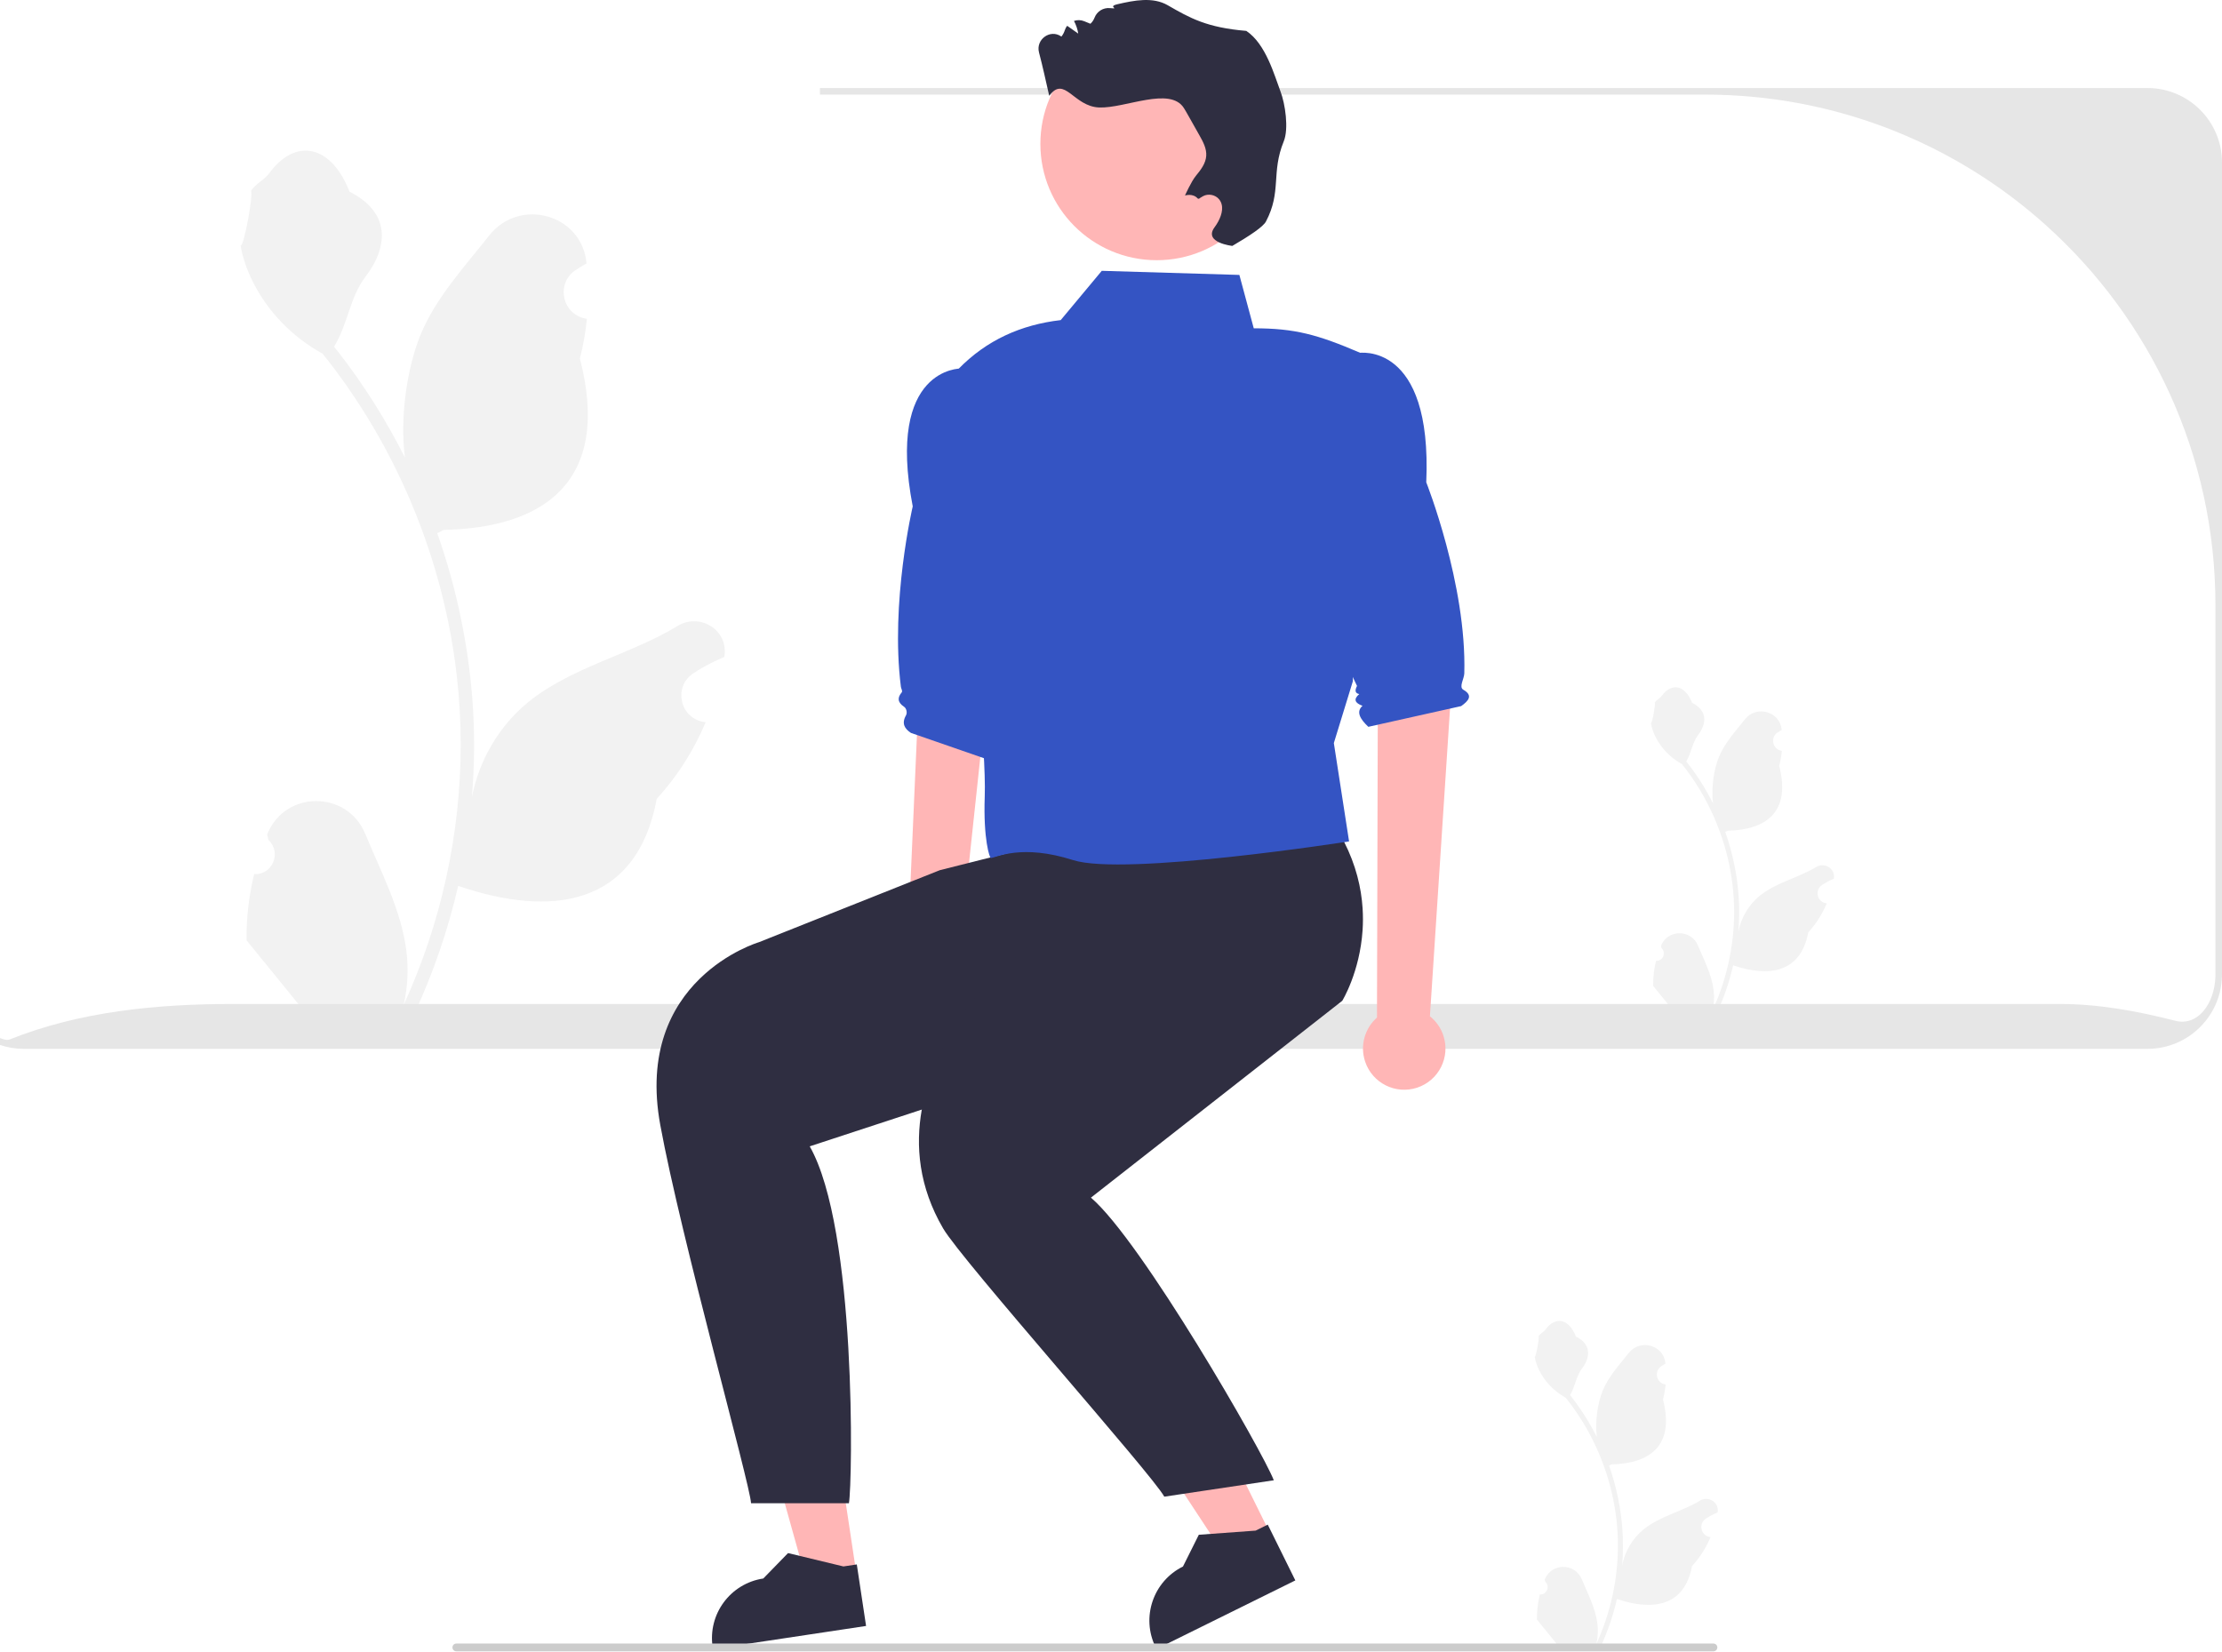
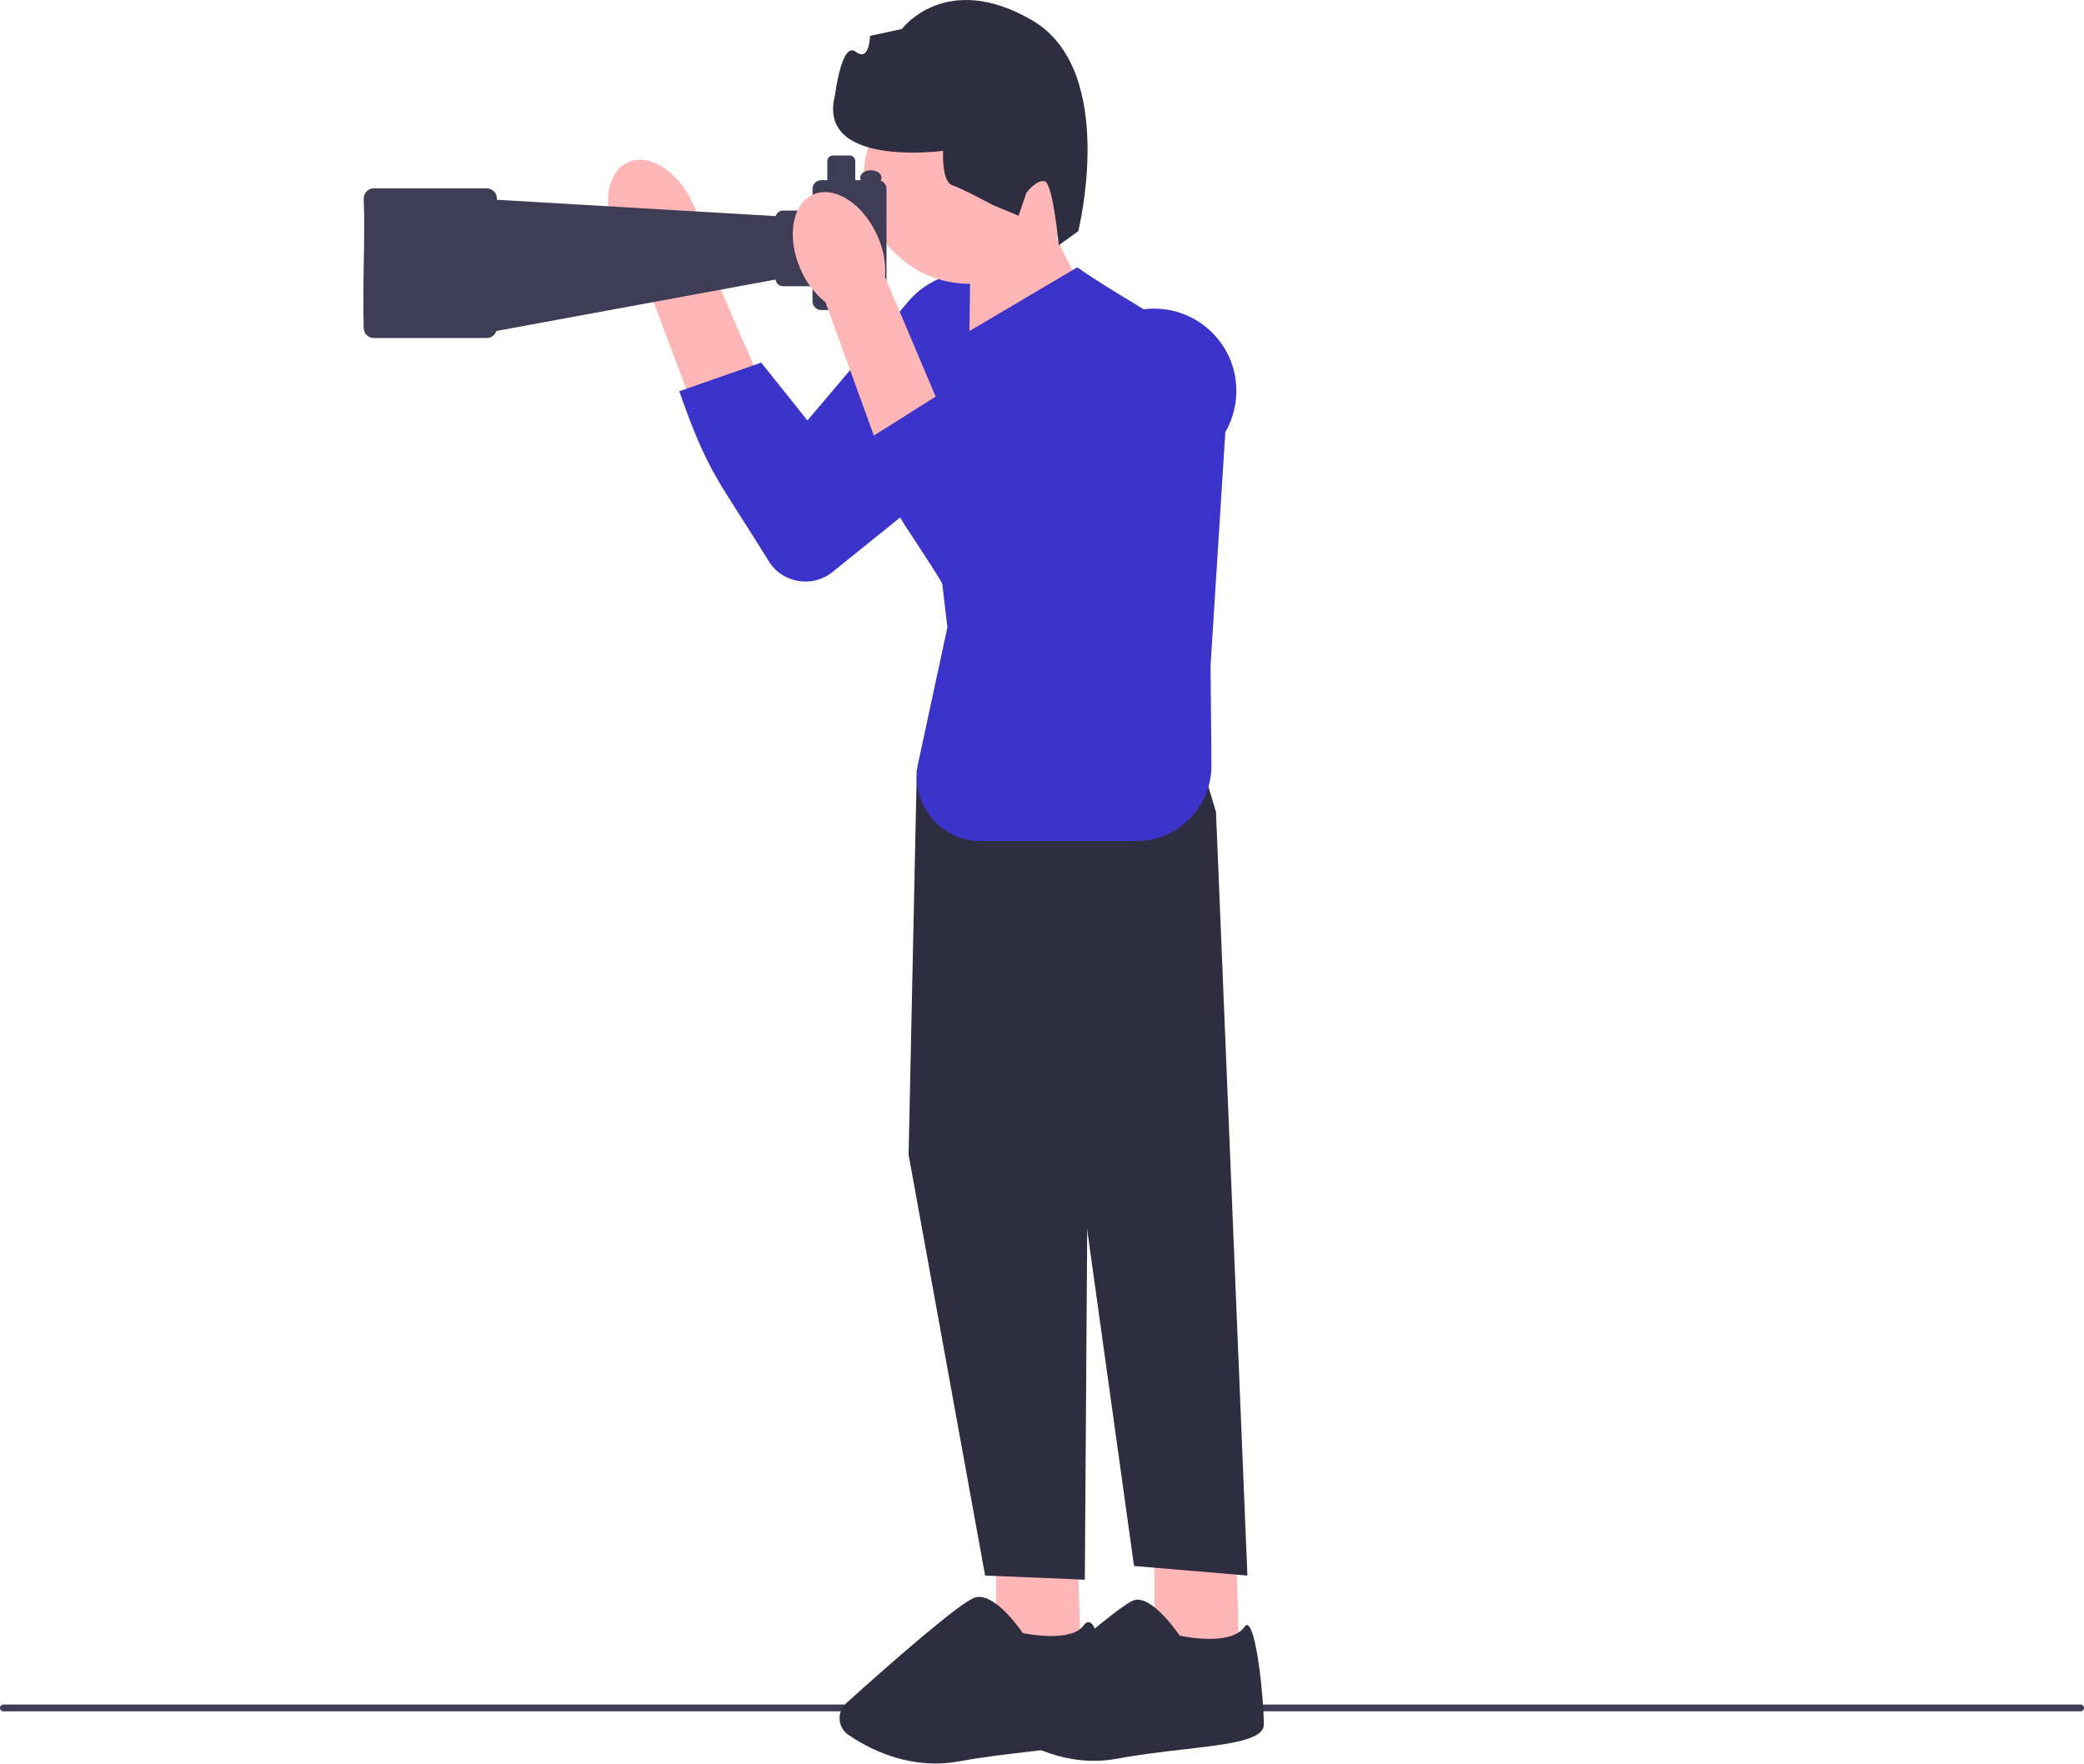
- <svg xmlns="http://www.w3.org/2000/svg" width="677.5" height="503.589" viewBox="0 0 677.5 503.589">
-   <path d="M504.937,293.016c2.066,.129,3.208-2.437,1.645-3.933l-.155-.618c.02-.05,.041-.099,.062-.148,2.089-4.982,9.17-4.947,11.241,.042,1.839,4.428,4.179,8.864,4.756,13.546,.258,2.067,.142,4.172-.316,6.2,4.308-9.411,6.575-19.687,6.575-30.021,0-2.596-.142-5.193-.433-7.783-.239-2.119-.568-4.224-.995-6.31-2.306-11.277-7.299-22.018-14.5-30.99-3.462-1.892-6.349-4.851-8.093-8.397-.626-1.279-1.117-2.655-1.35-4.056,.394,.052,1.486-5.949,1.188-6.317,.549-.833,1.532-1.247,2.131-2.06,2.982-4.043,7.091-3.337,9.236,2.157,4.582,2.313,4.627,6.148,1.815,9.837-1.789,2.347-2.035,5.522-3.604,8.035,.162,.207,.329,.407,.491,.614,2.961,3.798,5.522,7.88,7.681,12.169-.61-4.766,.291-10.508,1.826-14.21,1.748-4.217,5.025-7.769,7.91-11.415,3.466-4.379,10.573-2.468,11.184,3.083,.006,.054,.012,.107,.017,.161-.429,.242-.848,.499-1.259,.77-2.339,1.547-1.531,5.174,1.241,5.602l.063,.01c-.155,1.544-.42,3.074-.807,4.579,3.702,14.316-4.29,19.53-15.701,19.764-.252,.129-.497,.258-.749,.381,1.156,3.255,2.08,6.594,2.764,9.979,.614,2.99,1.04,6.013,1.279,9.049,.297,3.83,.271,7.68-.052,11.503l.019-.136c.82-4.211,3.107-8.145,6.427-10.87,4.946-4.063,11.933-5.559,17.268-8.824,2.568-1.572,5.859,.459,5.411,3.437l-.022,.143c-.794,.323-1.569,.698-2.319,1.117-.429,.242-.848,.499-1.259,.77-2.339,1.547-1.531,5.174,1.241,5.602l.063,.01c.045,.006,.084,.013,.129,.019-1.363,3.236-3.262,6.239-5.639,8.829-2.315,12.497-12.256,13.683-22.89,10.044h-.006c-1.163,5.064-2.861,10.011-5.044,14.726h-18.02c-.065-.2-.123-.407-.181-.607,1.666,.103,3.346,.006,4.986-.297-1.337-1.641-2.674-3.294-4.011-4.935-.032-.032-.058-.065-.084-.097-.678-.84-1.363-1.673-2.041-2.512l-0-.001c-.042-2.578,.267-5.147,.879-7.64l.001-0,0-0Z" fill="#f2f2f2" />
-   <path d="M77.509,266.556c5.463,.342,8.483-6.446,4.349-10.402l-.411-1.635c.054-.131,.109-.262,.163-.392,5.525-13.175,24.25-13.084,29.729,.11,4.862,11.711,11.053,23.441,12.577,35.823,.683,5.466,.376,11.034-.837,16.398,11.393-24.887,17.388-52.063,17.388-79.392,0-6.867-.376-13.733-1.144-20.583-.632-5.603-1.503-11.171-2.631-16.688-6.098-29.823-19.301-58.229-38.347-81.954-9.155-5.005-16.791-12.828-21.402-22.205-1.657-3.382-2.955-7.02-3.57-10.727,1.042,.137,3.929-15.732,3.143-16.705,1.452-2.203,4.051-3.299,5.637-5.449,7.887-10.693,18.753-8.826,24.426,5.705,12.118,6.116,12.235,16.259,4.8,26.014-4.731,6.206-5.381,14.604-9.531,21.249,.427,.547,.871,1.076,1.298,1.623,7.831,10.044,14.604,20.839,20.313,32.181-1.614-12.605,.769-27.79,4.83-37.578,4.623-11.153,13.289-20.546,20.92-30.188,9.166-11.581,27.962-6.527,29.577,8.154,.016,.142,.031,.284,.046,.426-1.133,.639-2.244,1.319-3.329,2.036-6.187,4.092-4.049,13.683,3.282,14.814l.166,.026c-.41,4.082-1.11,8.131-2.135,12.11,9.79,37.859-11.345,51.648-41.524,52.268-.666,.342-1.315,.683-1.982,1.008,3.058,8.609,5.5,17.44,7.311,26.39,1.623,7.908,2.75,15.902,3.382,23.93,.786,10.129,.717,20.309-.137,30.421l.051-.359c2.169-11.137,8.216-21.539,16.996-28.747,13.079-10.744,31.557-14.7,45.667-23.336,6.792-4.157,15.496,1.215,14.31,9.09l-.058,.377c-2.101,.854-4.151,1.845-6.132,2.955-1.133,.64-2.244,1.319-3.329,2.036-6.187,4.092-4.049,13.683,3.282,14.814l.166,.025c.12,.017,.222,.034,.341,.051-3.604,8.557-8.626,16.5-14.912,23.349-6.121,33.05-32.412,36.185-60.535,26.561h-.017c-3.075,13.392-7.567,26.476-13.34,38.944h-47.656c-.171-.529-.325-1.076-.478-1.606,4.407,.273,8.848,.017,13.187-.785-3.536-4.339-7.071-8.711-10.607-13.05-.085-.085-.154-.171-.222-.256-1.793-2.22-3.604-4.424-5.398-6.644l-.001-.003c-.112-6.817,.705-13.611,2.324-20.204l.001-.001,0-0Z" fill="#f2f2f2" />
-   <path d="M654.81,26.849H250v2h269.82c19.17,0,37.52,3.46,54.48,9.8h.01c2.33,.87,4.62,1.79,6.89,2.77,5.24,2.24,10.32,4.77,15.24,7.56,3.06,1.73,6.06,3.57,8.98,5.5,6.24,4.11,12.16,8.66,17.72,13.61l.01,.01c.25,.21,.49,.42,.73,.65,31.69,28.49,51.62,69.81,51.62,115.78v112.63c0,.24,0,.48-.01,.72-.28,8.26-5.4,15.15-12.2,13.42-11.59-2.96-23.36-5.13-35.32-5.13H71.19c-23.16,0-46.7,2.21-68.21,10.81-.72,.29-1.39,.11-2.05-.1-.31-.1-.62-.2-.93-.32v2.11c2.26,.76,4.67,1.18,7.19,1.18H654.81c12.25,0,22.27-9.77,22.67-21.92,.02-.26,.02-.51,.02-.77V49.539c0-12.51-10.18-22.69-22.69-22.69Z" fill="#e6e6e6" />
-   <g>
-     <polygon points="261.148 480.088 245.965 482.374 229.919 424.896 252.329 421.522 261.148 480.088" fill="#ffb6b6" />
-     <path d="M264.069,495.847l-46.691,7.032-.089-.59c-1.511-10.037,5.399-19.398,15.436-20.911l.001-0,7.554-7.755,16.888,4.074,4.076-.614,2.826,18.764Z" fill="#2f2e41" />
-   </g>
-   <g>
-     <polygon points="387.372 467.838 373.607 474.64 340.815 424.782 361.132 414.742 387.372 467.838" fill="#ffb6b6" />
-     <path d="M394.954,481.958l-42.33,20.921-.265-.535c-4.497-9.099-.766-20.121,8.332-24.619l.001-.001,4.833-9.688,17.326-1.264,3.695-1.826,8.408,17.012Z" fill="#2f2e41" />
-   </g>
-   <path d="M419.846,310.319l.253-94.049,22.399-5.929-6.508,99.587c1.846,1.468,3.305,3.466,4.102,5.872,2.183,6.591-1.39,13.704-7.981,15.887-6.591,2.183-13.704-1.39-15.887-7.981-1.634-4.932-.043-10.155,3.622-13.387Z" fill="#ffb6b6" />
-   <path d="M276.895,285.541l4.115-93.959,22.624-5.005-10.592,99.235c1.784,1.543,3.16,3.599,3.857,6.036,1.911,6.675-1.951,13.635-8.627,15.546-6.675,1.911-13.635-1.951-15.546-8.627-1.43-4.995,.374-10.148,4.169-13.227Z" fill="#ffb6b6" />
-   <path d="M339.386,319.235l-58.332,19.141-34.169,11.208c14.339,25.121,13.074,102.417,11.959,108.835h-29.845c-.288-5.767-21.424-81.191-27.679-115.353-8.14-44.457,30.055-55.727,30.055-55.727l55.17-21.965,34.588-8.716,27.331-6.888c1.24,2.342,2.317,4.627,3.25,6.863,.006,.006,.006,.019,.013,.025,16.543,39.616-12.341,62.577-12.341,62.577Z" fill="#2f2e41" />
-   <path d="M415.463,283.62c-.839,12.867-6.199,21.577-6.199,21.577l-76.634,60.035c15.384,13.087,52.485,77.628,55.76,86.188l-33.39,5c-3.663-6.781-61.704-71.99-67.434-81.802-7.426-12.717-8.472-25.196-6.512-36.242,4.051-22.861,21.001-39.598,21.001-39.598l42.04-38.583,7.564-3.538,.056-.025,42.434-19.843c7.326,6.65,12.323,13.368,15.641,19.868,3.663,7.176,5.272,14.082,5.673,20.319,.15,2.317,.138,4.533,0,6.643Z" fill="#2f2e41" />
-   <path d="M377.894,83.84l-41.952-1.252-12.523,15.028c-12.043,1.402-22.63,6.07-31.307,15.028,0,0,6.893,18.445,5.009,57.606-.982,20.416,3.658,58.019,3.131,72.633-.47,13.017,1.491,18.823,1.878,18.784,1.657-.165,9.392-4.383,25.046,.626,15.654,5.009,84.164-5.7,84.164-5.7l-4.643-29.991,5.789-18.835,2.351-100.133c-13.149-5.635-20.037-7.514-32.56-7.514l-4.383-16.28Z" fill="#3454c3" />
-   <path d="M401.871,115.379l12.341-7.744s22.541-3.757,20.663,39.447c0,0,12.351,31.124,11.6,58.266-.047,1.682-1.73,4.174-.297,4.993,3.044,1.739,1.599,3.388-.659,4.991l-28.307,6.314c-2.525-2.377-3.809-4.599-1.774-6.406-2.292-.83-2.873-1.978-.992-3.583-1.049-.197-1.53-.83-.686-2.479l-13.949-29.538,2.061-64.263Z" fill="#3454c3" />
-   <path d="M306.312,118.243l-13.34-5.858s-22.848-.422-14.675,42.044c0,0-6.876,29.225-3.608,55.032,.072,.571,.601,1.269,.232,1.709-1.244,1.482-1.394,2.945,.75,4.375,.744,.496,1.003,1.838,.567,2.607-1.404,2.477-.413,4.091,1.504,5.351l33.356,11.563,8.836-69.803-13.622-47.019Z" fill="#3454c3" />
-   <circle cx="352.696" cy="43.872" r="35.48" fill="#ffb6b6" />
-   <path d="M385.988,67.565c-.429,.805-1.683,1.891-3.374,3.095-1.923,1.368-4.404,2.883-6.868,4.331,0,0-8.924-.966-5.412-5.693,.393-.524,.762-1.107,1.097-1.72,1.226-2.266,1.824-4.922,.27-6.813-1.15-1.396-3.329-1.81-4.91-.928-1.578,.872-.996,.867-1.603,.699-1.48-1.705-3.877-.913-3.877-.913,0,0,1.858-4.218,3.327-6.012,1.479-1.791,2.999-3.768,3.149-6.082,.155-2.219-.972-4.303-2.058-6.231-1.177-2.088-2.348-4.164-3.526-6.252-.398-.701-.793-1.412-1.228-2.092-4.216-6.681-17.914,.114-25.811-.175-7.894-.299-10.556-9.911-15.252-3.561-1.136-5.022-1.989-8.929-3.115-13.234-1.029-3.945,3.392-7.187,6.76-4.879,.026,.018,.043,.033,.069,.05,.473-.585,.821-1.247,1.049-1.962,.157-.496,.406-.946,.709-1.329,1.128,.799,2.259,1.587,3.378,2.383-.208-1.354-.657-2.66-1.3-3.864,.986-.34,2.094-.336,3.137,.097l1.874,.765c.565-.508,.978-1.141,1.255-1.843,.743-1.942,2.656-3.127,4.728-2.929,3.345,.32-1.071-.414,2.264-1.185,5.109-1.185,10.793-2.315,15.337,.317,6.801,3.928,11.943,6.814,23.943,7.814,6,4,8.582,13.624,10.424,18.457,1.466,3.827,2.56,11.41,1.003,15.214-3.925,9.613-.585,15.294-5.439,24.475Z" fill="#2f2e41" />
-   <path d="M469.505,486.256c2.066,.129,3.208-2.437,1.645-3.933l-.155-.618c.02-.05,.041-.099,.062-.148,2.089-4.982,9.17-4.947,11.241,.042,1.839,4.428,4.179,8.864,4.756,13.546,.258,2.067,.142,4.172-.316,6.2,4.308-9.411,6.575-19.687,6.575-30.021,0-2.597-.142-5.193-.433-7.783-.239-2.119-.568-4.224-.995-6.31-2.306-11.277-7.299-22.018-14.5-30.99-3.462-1.892-6.349-4.851-8.093-8.397-.626-1.279-1.117-2.655-1.35-4.056,.394,.052,1.486-5.949,1.188-6.317,.549-.833,1.532-1.247,2.131-2.06,2.982-4.043,7.091-3.337,9.236,2.157,4.582,2.313,4.627,6.148,1.815,9.837-1.789,2.347-2.035,5.522-3.604,8.035,.162,.207,.329,.407,.491,.614,2.961,3.798,5.522,7.88,7.681,12.169-.61-4.766,.291-10.508,1.826-14.21,1.748-4.217,5.025-7.769,7.91-11.415,3.466-4.379,10.573-2.468,11.184,3.083,.006,.054,.012,.107,.017,.161-.429,.242-.848,.499-1.259,.77-2.339,1.547-1.531,5.174,1.241,5.602l.063,.01c-.155,1.544-.42,3.074-.807,4.579,3.702,14.316-4.29,19.53-15.701,19.764-.252,.129-.497,.258-.749,.381,1.156,3.255,2.08,6.594,2.764,9.979,.614,2.99,1.04,6.013,1.279,9.049,.297,3.83,.271,7.68-.052,11.503l.019-.136c.82-4.211,3.107-8.145,6.427-10.87,4.946-4.063,11.933-5.559,17.268-8.824,2.568-1.572,5.859,.459,5.411,3.437l-.022,.143c-.794,.323-1.569,.698-2.319,1.117-.429,.242-.848,.499-1.259,.77-2.339,1.547-1.531,5.174,1.241,5.602l.063,.01c.045,.006,.084,.013,.129,.019-1.363,3.236-3.262,6.239-5.639,8.829-2.315,12.497-12.256,13.683-22.89,10.044h-.006c-1.163,5.064-2.861,10.011-5.044,14.726h-18.02c-.065-.2-.123-.407-.181-.607,1.666,.103,3.346,.006,4.986-.297-1.337-1.641-2.674-3.294-4.011-4.935-.032-.032-.058-.065-.084-.097-.678-.84-1.363-1.673-2.041-2.512l-0-.001c-.042-2.578,.267-5.147,.879-7.64l.001-0Z" fill="#f2f2f2" />
-   <path d="M137.954,502.399c0,.66,.53,1.19,1.19,1.19h383.29c.66,0,1.19-.53,1.19-1.19,0-.66-.53-1.19-1.19-1.19H139.144c-.66,0-1.19,.53-1.19,1.19Z" fill="#ccc" />
+ <svg xmlns="http://www.w3.org/2000/svg" width="731.67" height="619.119" viewBox="0 0 731.67 619.119">
+   <path d="m0,599.599c0,.66.53,1.19,1.19,1.19h729.29c.66,0,1.19-.53,1.19-1.19s-.53-1.19-1.19-1.19H1.19c-.66,0-1.19.53-1.19,1.19Z" fill="#3f3d56" />
+   <polygon points="405.33 539.699 405.33 579.029 435.07 579.989 433.83 539.699 405.33 539.699" fill="#ffb6b6" />
+   <path d="m399.45,561.579c-.4,0-.8.05-1.18.16-5.37,1.53-36.43,29.27-45.82,37.73-1.16,1.05-1.78,2.54-1.69,4.1.08,1.55.86,2.96,2.12,3.87,7.12,5.13,21.72,13.25,39.42,9.97,8.14-1.51,16.36-2.46,23.62-3.29,15.53-1.79,27.79-3.21,27.79-8.7,0-9.33-2.56-33.9-5.78-34.93-.29-.09-.63.14-1.02.68-4.92,6.89-21.84,3.23-22.56,3.07l-.19-.04-.11-.16c-.09-.13-8.37-12.44-14.6-12.44h0v-.02h0v0Z" fill="#2f2e41" />
+   <polygon points="349.7 539.699 349.7 579.029 379.43 579.989 378.19 539.699 349.7 539.699" fill="#ffb6b6" />
+   <polygon points="337.71 258.169 321.88 270.159 319 405.409 345.86 553.129 380.87 554.569 381.83 413.559 426.92 285.029 417.8 254.809 337.71 258.169" fill="#2f2e41" />
+   <polygon points="411.57 281.189 426.92 285.029 437.95 553.129 398.14 549.769 371.76 360.319 411.57 281.189" fill="#2f2e41" />
+   <path d="m328.47,619.119c-13.65,0-24.73-6.03-30.65-10.1-1.79-1.23-2.9-3.18-3.04-5.35-.14-2.19.71-4.29,2.34-5.76,14.7-13.22,40.12-35.62,45.25-37.09,6.65-1.91,15.58,10.81,16.73,12.5,1.86.38,17.09,3.29,21.38-2.73.82-1.15,1.59-1.2,2.09-1.04,4.59,1.47,6.45,31.03,6.45,35.85,0,6.35-12.01,7.74-28.64,9.66-7.24.84-15.44,1.78-23.55,3.28-2.88.53-5.67.77-8.37.77h0l.01.01Z" fill="#2f2e41" />
+   <path id="uuid-bcebe549-af57-499c-bd7d-dc350147856d-64" d="m216.29,83.179c-5.08-11.22-3.17-22.98,4.27-26.25s17.59,3.18,22.67,14.41c2.09,4.46,3.05,9.36,2.78,14.29l20.9,47.84-23.58,9.46-18.1-48.16c-3.9-3.1-6.97-7.07-8.94-11.58h0s0-.01,0-.01Z" fill="#ffb6b6" />
+   <path d="m360.76,103.489h0c12.74,12.02,11.95,32.52-1.69,43.51l-66.8,53.82c-7.29,5.87-18.11,3.8-22.71-4.36-17.55-28.42-20.86-29.98-31.07-59.1l28.77-10.06,16.22,20.31,35.42-41.78c10.7-12.63,29.81-13.69,41.85-2.34h0l.01-0Z" fill="#3b33ca" />
+   <polygon points="370.6 82.989 381.52 104.999 340.23 124.939 340.73 89.649 370.6 82.989" fill="#ffb6b6" />
+   <circle cx="340.37" cy="62.479" r="37.16" fill="#ffb6b6" />
+   <path d="m340.12,116.359l38.1-22.51h0c27.94,19.6,51.21,24.18,51.95,58.3l-5.15,81.39.3,35.05c.13,14.72-11.77,26.71-26.48,26.71h-54.4c-14.4,0-25.12-13.28-22.09-27.36l10.27-47.69-10.97-92.94,18.47-10.97h0v.02h0v0-0Z" fill="#3b33ca" />
+   <path d="m127.69,69.659c0-1.95,1.58-3.52,3.52-3.52h39.71c1.95,0,3.52,1.58,3.52,3.52v.48l97.93,5.73c.28-1.11,1.28-1.94,2.49-1.94h10.41v-7.61c0-1.7,1.38-3.07,3.07-3.07h2.12v-6.72c0-1.07.87-1.94,1.94-1.94h5.93c1.07,0,1.94.87,1.94,1.94v6.72h1.95c-.14-.27-.22-.56-.22-.87,0-1.43,1.68-2.6,3.75-2.6s3.75,1.16,3.75,2.6c0,.37-.12.73-.32,1.05,1.19.42,2.06,1.55,2.06,2.89v39.46c0,1.7-1.38,3.07-3.07,3.07h-19.83c-1.7,0-3.07-1.38-3.07-3.07v-5.3h-10.41c-1.34,0-2.43-1.03-2.55-2.34l-98.03,18.05c-.45,1.43-1.78,2.47-3.36,2.47h-39.71c-1.95,0-3.52-1.58-3.52-3.52-.47-16.1.57-31.39,0-45.48,0,0-0,0-0,0Z" fill="#3f3d56" />
+   <path id="uuid-56498841-4b1e-4105-a308-6339b9438744-65" d="m281.03,94.439c-4.95-11.28-2.9-23.01,4.58-26.2,7.48-3.18,17.55,3.38,22.5,14.67,2.04,4.48,2.94,9.39,2.61,14.32l20.34,48.08-23.69,9.19-17.54-48.37c-3.87-3.14-6.89-7.15-8.8-11.69h0Z" fill="#ffb6b6" />
+   <path d="m425.25,116.439h0c12.6,12.17,11.56,32.66-2.2,43.49l-67.42,53.03c-7.36,5.79-18.15,3.59-22.66-4.62-17.22-28.62-18.61-24.73-28.48-53.97l26.55-16.74,16.42,22.03,35.9-41.36c10.85-12.5,29.97-13.34,41.88-1.85h.01s0-.01,0-.01Z" fill="#3b33ca" />
+   <path d="m378.58,81.169l-6.87,4.92s-2.02-21.45-4.81-22.4-6.55,3.99-6.55,3.99l-2.75,8.05-9.09-3.79s-10.52-5.67-14.24-6.94-3.16-12.05-3.16-12.05c0,0-44.64,6.11-37.94-19.62,0,0,2.31-18.93,7.25-15.17s5.01-5.56,5.01-5.56l11.2-2.41s15.37-20.7,45.69-3.09c30.32,17.61,16.25,74.05,16.25,74.05h0v.02s.01,0,.01,0Z" fill="#2f2e41" />
</svg>
